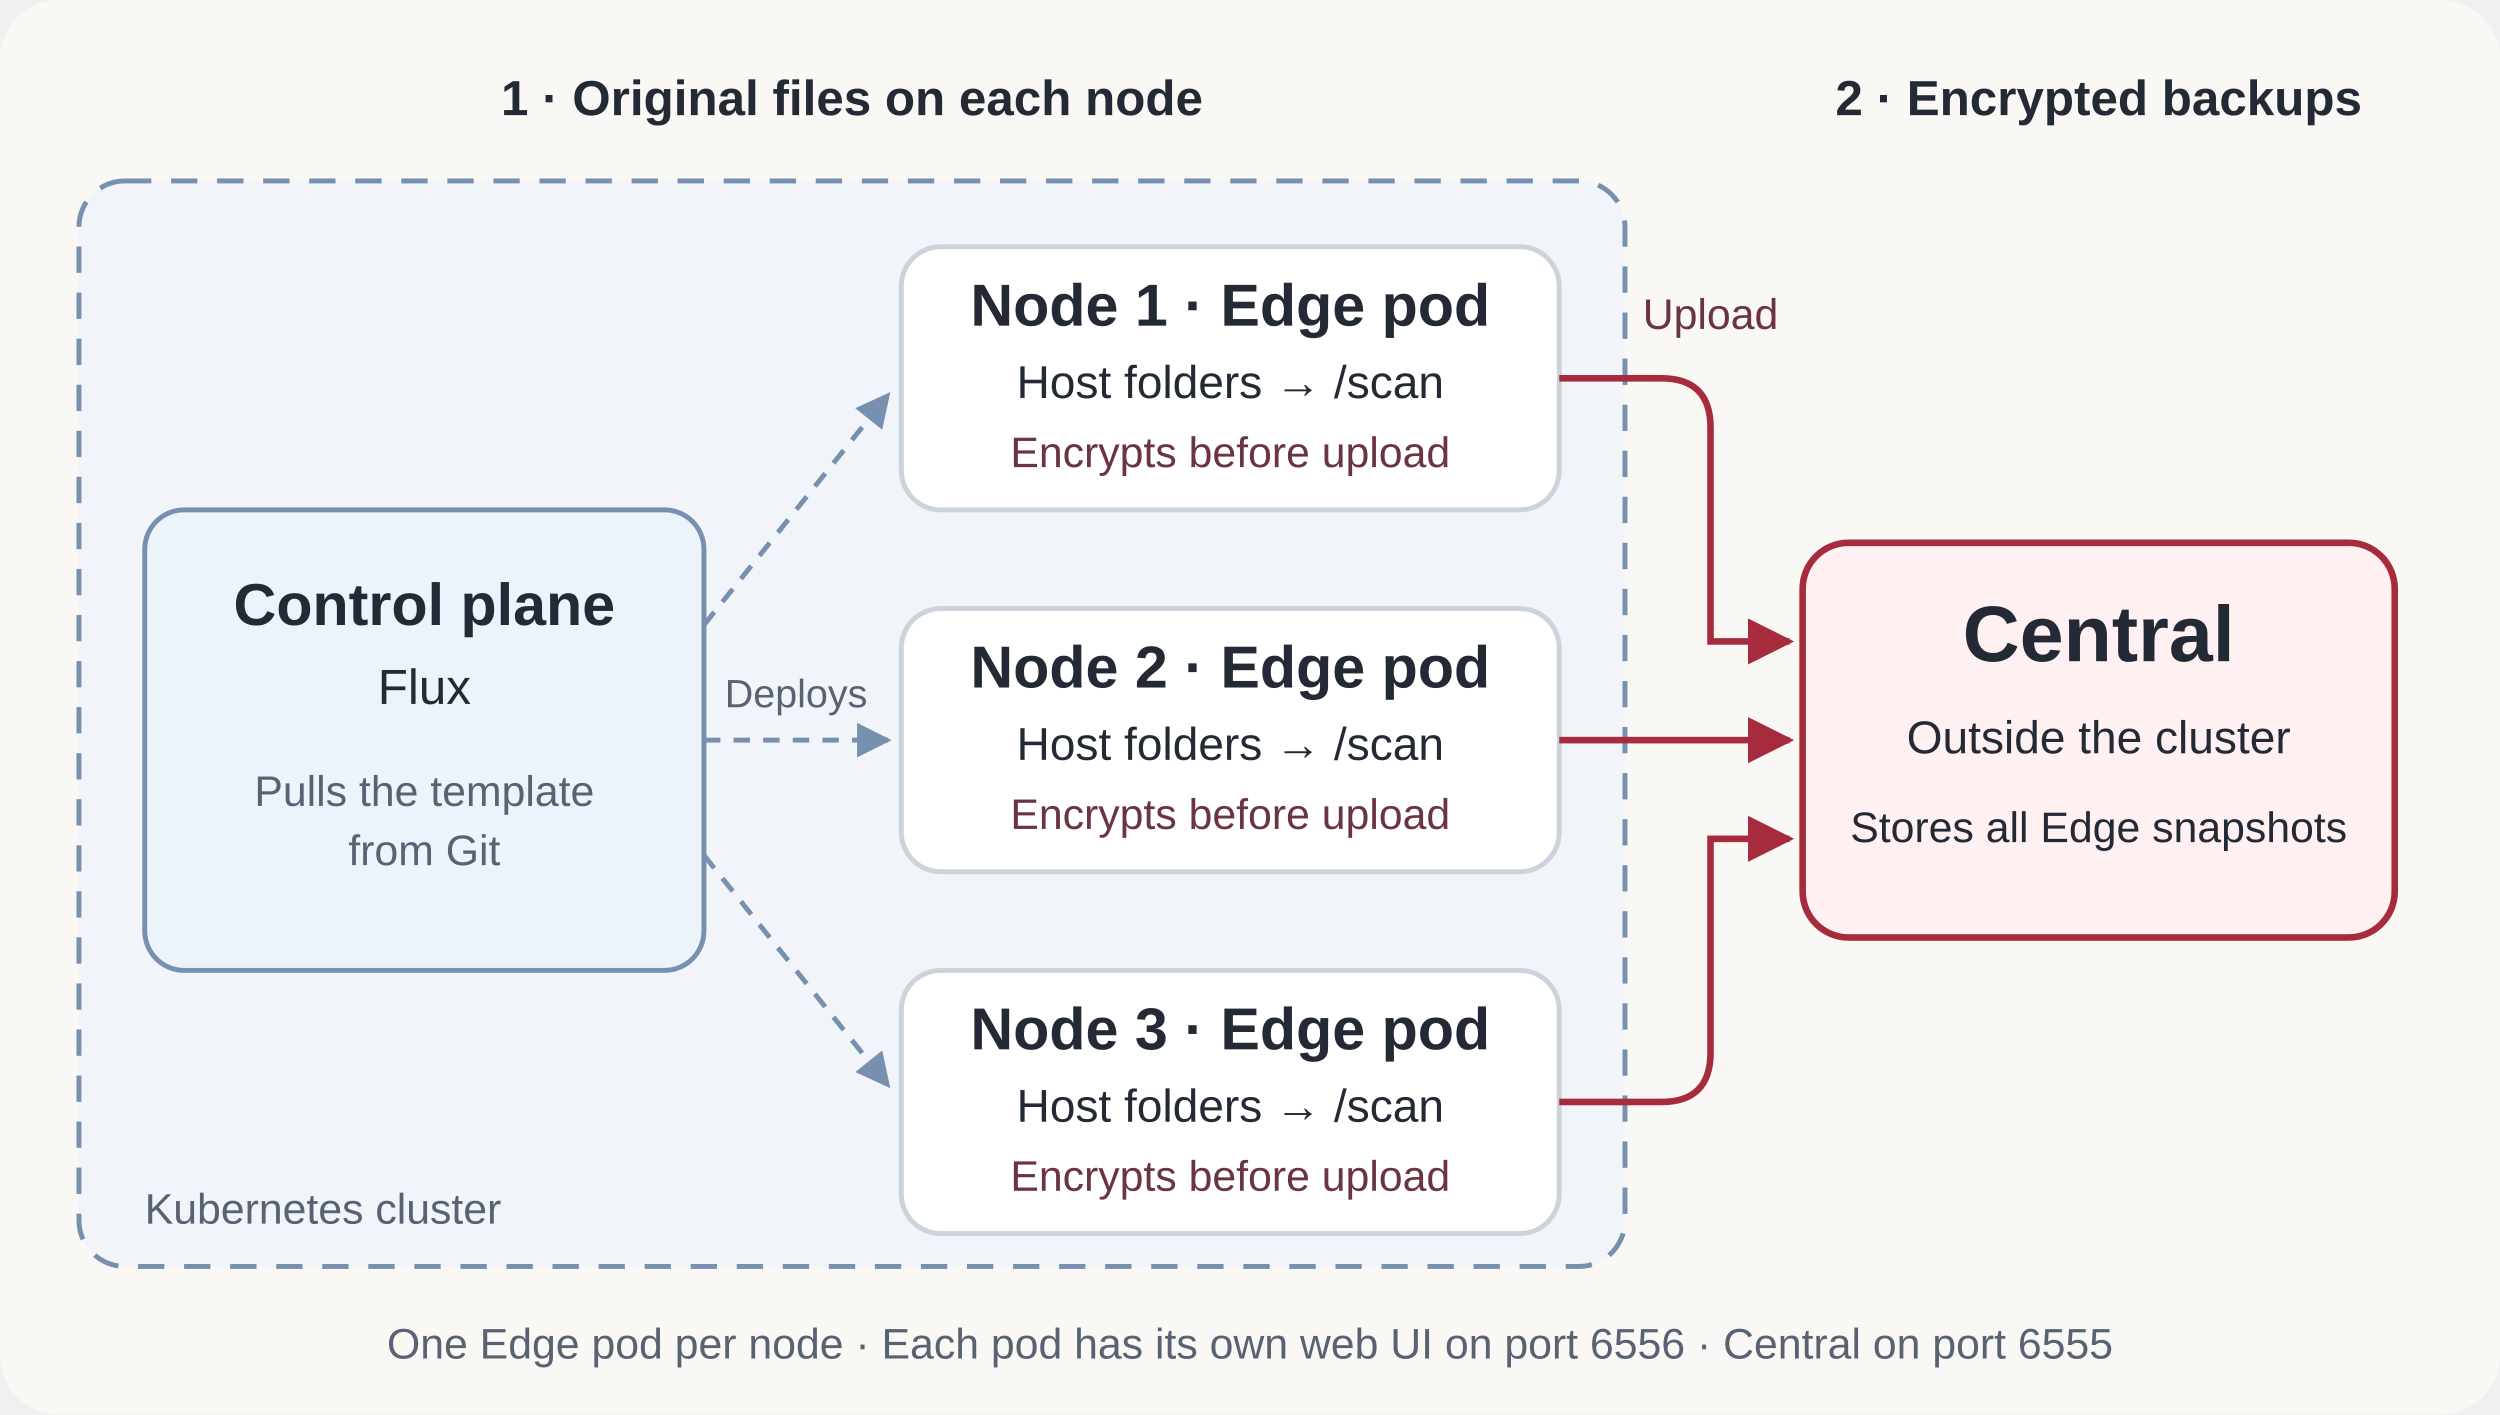
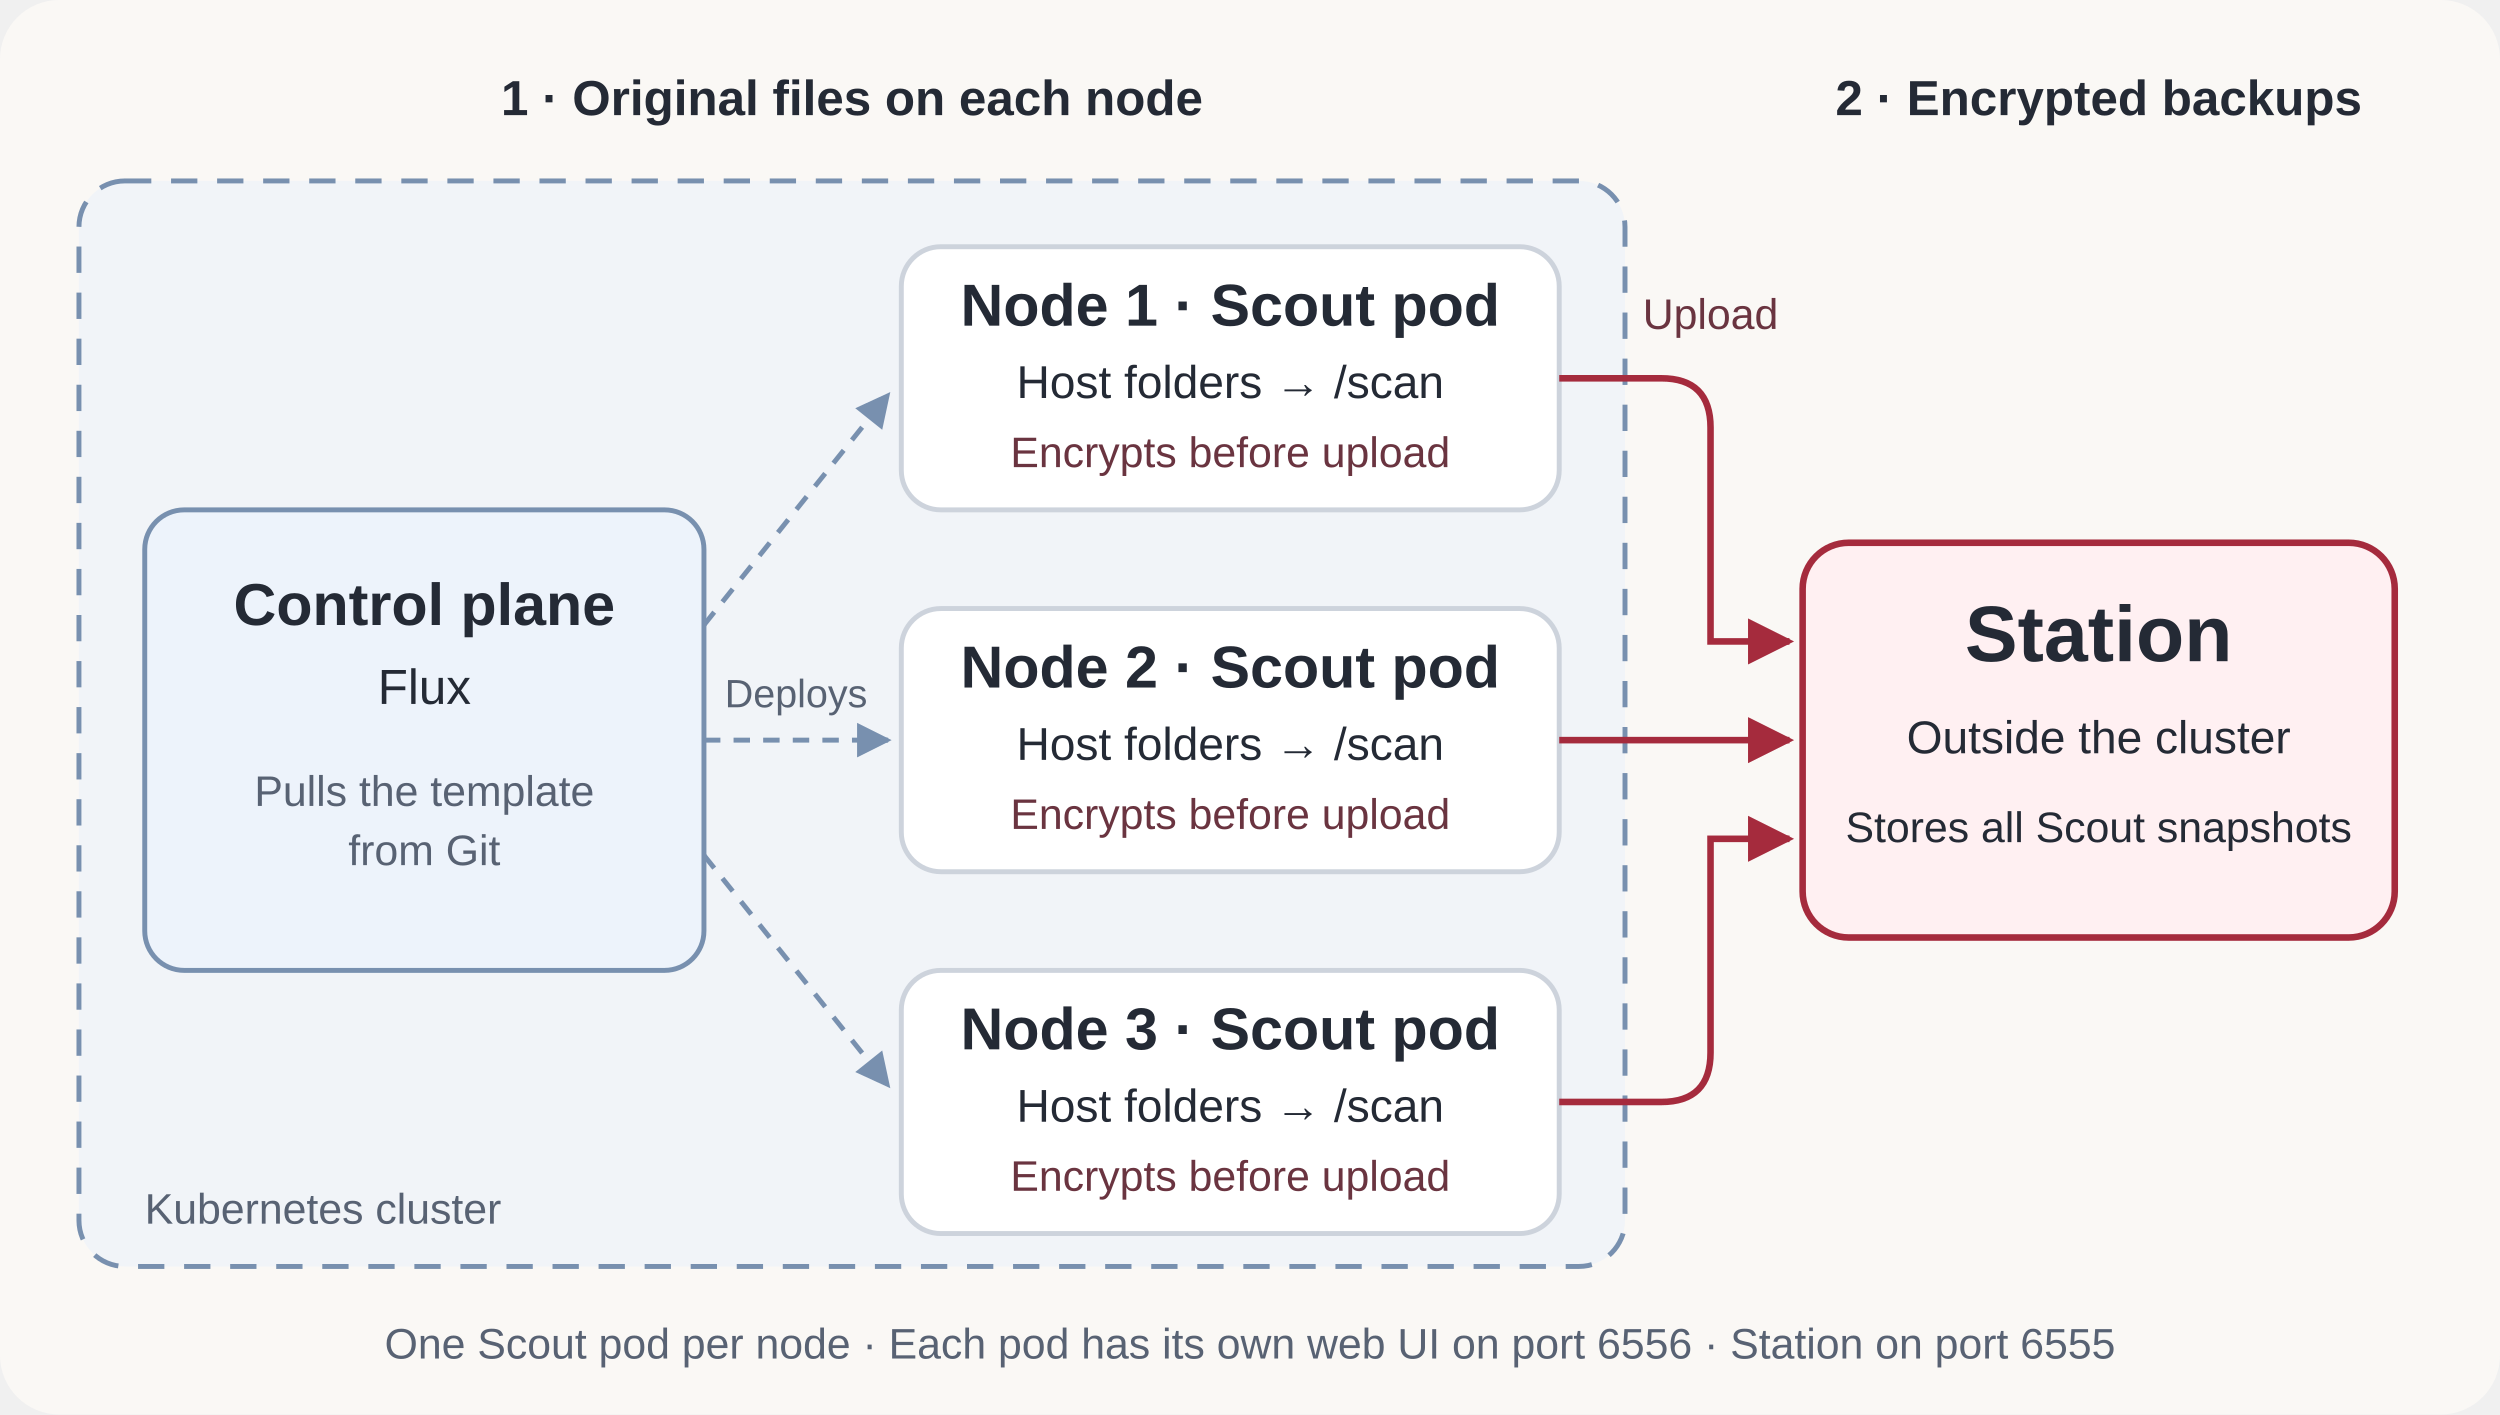
<svg xmlns="http://www.w3.org/2000/svg" width="760" height="430" viewBox="0 0 760 430" role="img" aria-labelledby="title description">
  <defs>
    <marker id="arrow" viewBox="0 0 10 10" refX="9" refY="5" markerWidth="7" markerHeight="7" orient="auto-start-reverse">
      <path d="M 0 0 L 10 5 L 0 10 z" fill="#a52b3d" />
    </marker>
    <marker id="arrow-deploy" viewBox="0 0 10 10" refX="9" refY="5" markerWidth="7" markerHeight="7" orient="auto-start-reverse">
      <path d="M 0 0 L 10 5 L 0 10 z" fill="#7890af" />
    </marker>
  </defs>
  <rect width="760" height="430" rx="18" fill="#faf8f5" />
  <g font-family="Arial, Helvetica, sans-serif" fill="#242a35" text-anchor="middle">
    <text x="259" y="35" font-size="15" font-weight="700">1 · Original files on each node</text>
    <text x="638" y="35" font-size="15" font-weight="700">2 · Encrypted backups</text>
    <rect x="24" y="55" width="470" height="330" rx="14" fill="#f1f4f8" stroke="#7890af" stroke-width="1.5" stroke-dasharray="8 6" />
    <text x="44" y="372" font-size="13" fill="#586273" text-anchor="start">Kubernetes cluster</text>
    <rect x="44" y="155" width="170" height="140" rx="12" fill="#edf3fb" stroke="#7890af" stroke-width="1.5" />
    <text x="129" y="190" font-size="18" font-weight="700">Control plane</text>
    <text x="129" y="214" font-size="15">Flux</text>
    <text x="129" y="245" font-size="13" fill="#586273">Pulls the template</text>
    <text x="129" y="263" font-size="13" fill="#586273">from Git</text>
    <g fill="none" stroke="#7890af" stroke-width="1.5" stroke-dasharray="5 4" marker-end="url(#arrow-deploy)">
      <path d="M214 190 L270 120" />
      <path d="M214 225 H270" />
      <path d="M214 260 L270 330" />
    </g>
    <text x="242" y="215" font-size="12" fill="#586273">Deploys</text>
    <g fill="#fff" stroke="#cdd3dc" stroke-width="1.5">
      <rect x="274" y="75" width="200" height="80" rx="12" />
      <rect x="274" y="185" width="200" height="80" rx="12" />
      <rect x="274" y="295" width="200" height="80" rx="12" />
    </g>
    <g font-size="18" font-weight="700">
-       <text x="374" y="99">Node 1 · Edge pod</text>
-       <text x="374" y="209">Node 2 · Edge pod</text>
-       <text x="374" y="319">Node 3 · Edge pod</text>
+       <text x="374" y="99">Node 1 · Scout pod</text>
+       <text x="374" y="209">Node 2 · Scout pod</text>
+       <text x="374" y="319">Node 3 · Scout pod</text>
    </g>
    <g font-size="14">
      <text x="374" y="121">Host folders → /scan</text>
      <text x="374" y="231">Host folders → /scan</text>
      <text x="374" y="341">Host folders → /scan</text>
    </g>
    <g font-size="13" fill="#6a3440">
      <text x="374" y="142">Encrypts before upload</text>
      <text x="374" y="252">Encrypts before upload</text>
      <text x="374" y="362">Encrypts before upload</text>
    </g>
    <g fill="none" stroke="#a52b3d" stroke-width="2" marker-end="url(#arrow)">
      <path d="M474 115 H505 Q520 115 520 130 V195 H544" />
      <path d="M474 225 H544" />
      <path d="M474 335 H505 Q520 335 520 320 V255 H544" />
    </g>
    <text x="520" y="100" font-size="13" fill="#6a3440">Upload</text>
    <rect x="548" y="165" width="180" height="120" rx="14" fill="#fff0f2" stroke="#a52b3d" stroke-width="2" />
-     <text x="638" y="201" font-size="24" font-weight="700">Central</text>
+     <text x="638" y="201" font-size="24" font-weight="700">Station</text>
    <text x="638" y="229" font-size="14">Outside the cluster</text>
-     <text x="638" y="256" font-size="13">Stores all Edge snapshots</text>
-     <text x="380" y="413" font-size="13" fill="#586273">One Edge pod per node · Each pod has its own web UI on port 6556 · Central on port 6555</text>
+     <text x="638" y="256" font-size="13">Stores all Scout snapshots</text>
+     <text x="380" y="413" font-size="13" fill="#586273">One Scout pod per node · Each pod has its own web UI on port 6556 · Station on port 6555</text>
  </g>
</svg>
